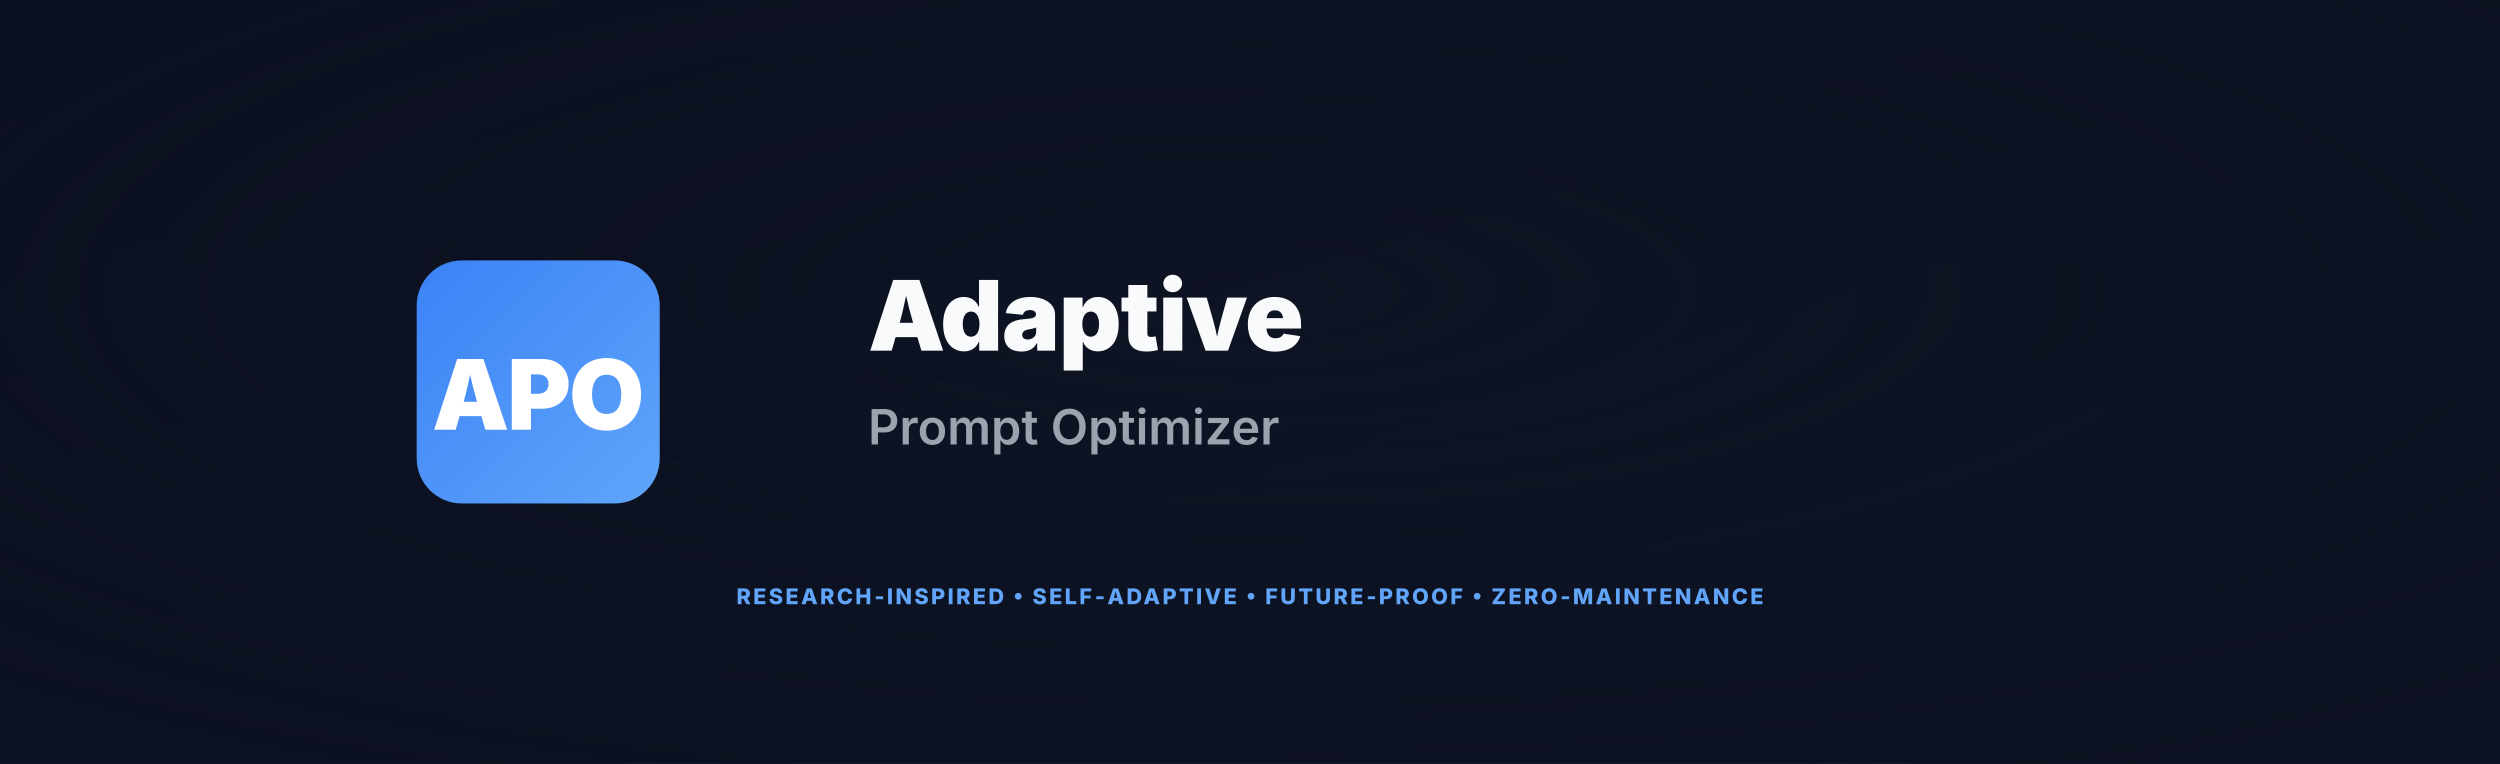
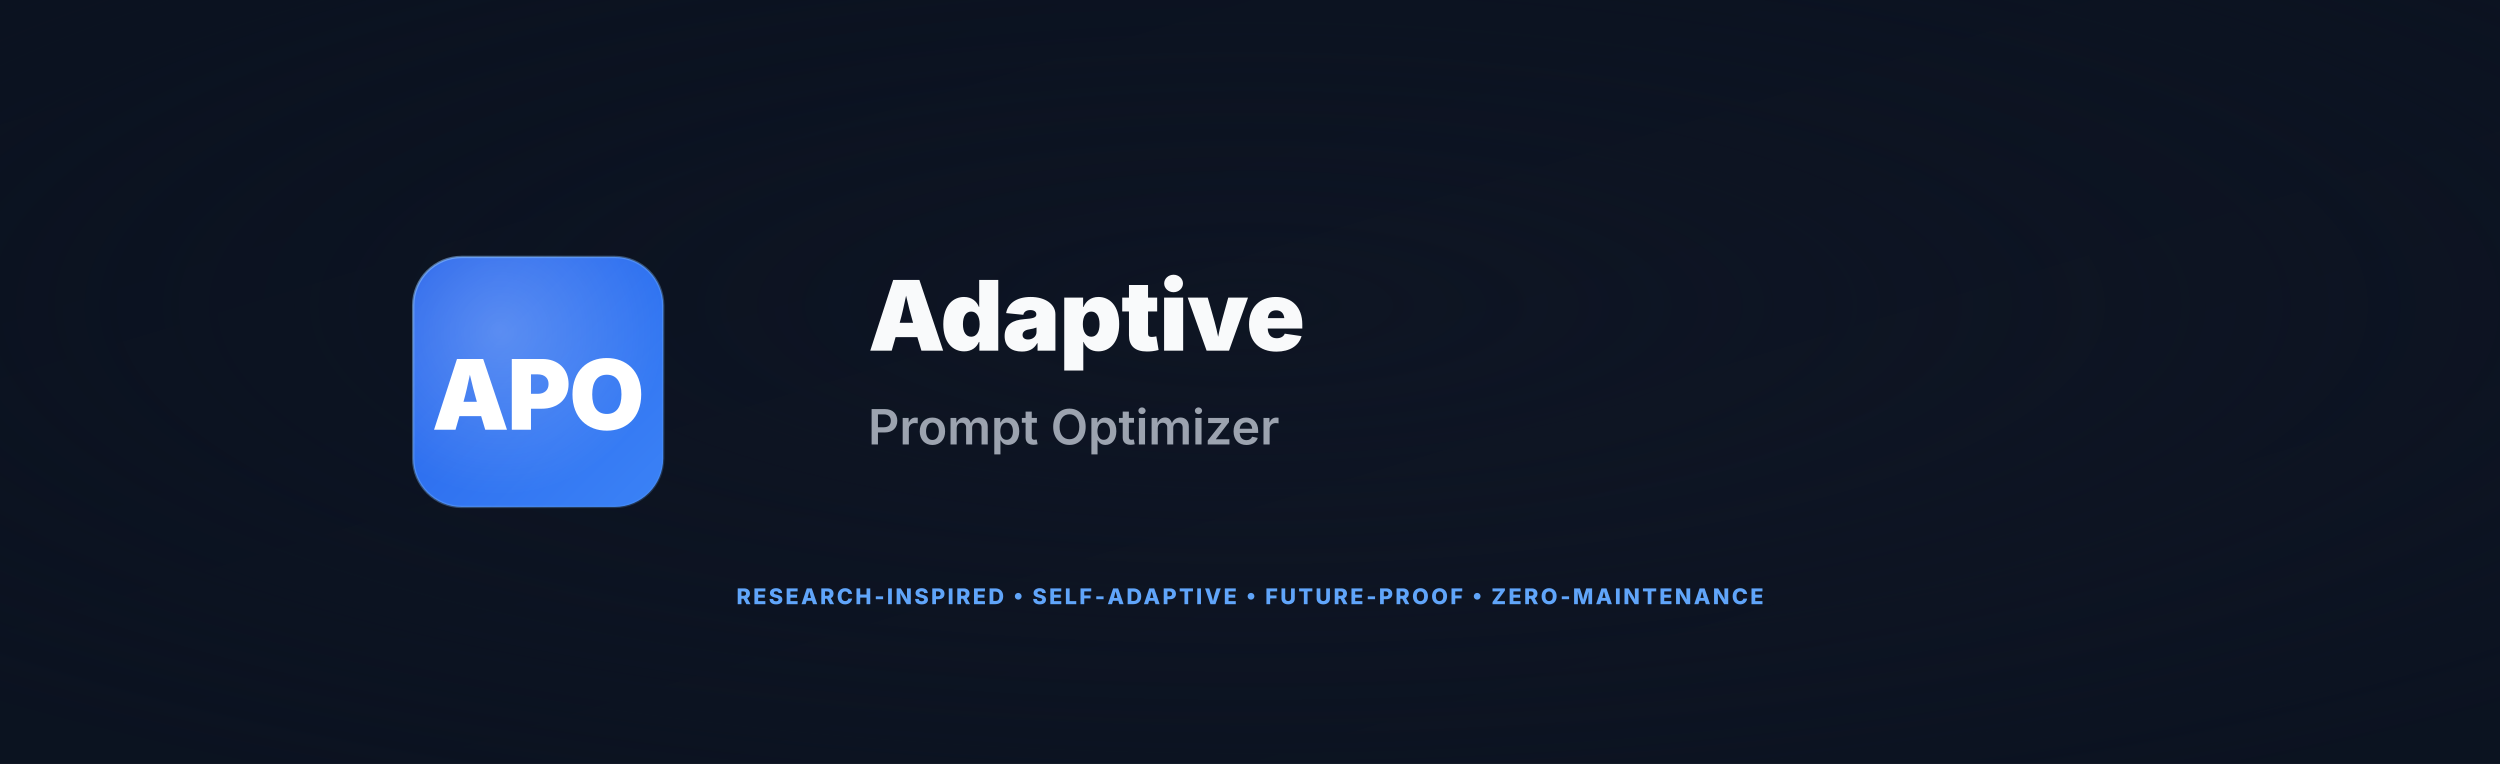
<svg xmlns="http://www.w3.org/2000/svg" width="1440" height="440" viewBox="0 0 1440 440" fill="none">
  <defs>
    <linearGradient id="bg" x1="0" y1="0" x2="1" y2="1">
-       <stop offset="0" stop-color="#0b1020" />
+       <stop offset="0" stop-color="#0b1220" />
      <stop offset="1" stop-color="#111827" />
    </linearGradient>
-     <radialGradient id="vg" cx="50%" cy="38%" r="72%">
-       <stop offset="0%" stop-color="#0b1020" stop-opacity="0" />
-       <stop offset="100%" stop-color="#0b1020" stop-opacity="0.92" />
+     <radialGradient id="vg" cx="50%" cy="40%" r="72%">
+       <stop offset="0%" stop-color="#0b1220" stop-opacity="0" />
+       <stop offset="100%" stop-color="#0b1220" stop-opacity="0.92" />
    </radialGradient>
-     <linearGradient id="tile" x1="0" y1="0" x2="1" y2="1">
-       <stop offset="0" stop-color="#3b82f6" />
-       <stop offset="1" stop-color="#60a5fa" />
+     <linearGradient id="tileBlue" x1="0" y1="0" x2="1" y2="1">
+       <stop offset="0" stop-color="#2563EB" />
+       <stop offset="1" stop-color="#3B82F6" />
    </linearGradient>
+     <linearGradient id="edge" x1="0" y1="0" x2="1" y2="1">
+       <stop offset="0" stop-color="#93C5FD" stop-opacity="0.55" />
+       <stop offset="1" stop-color="#60A5FA" stop-opacity="0.2" />
+     </linearGradient>
+     <radialGradient id="highlight" cx="35%" cy="30%" r="65%">
+       <stop offset="0%" stop-color="#FFFFFF" stop-opacity="0.22" />
+       <stop offset="100%" stop-color="#FFFFFF" stop-opacity="0" />
+     </radialGradient>
  </defs>
  <rect width="1440" height="440" fill="url(#bg)" />
  <rect width="1440" height="440" fill="url(#vg)" />
  <g transform="translate(720,220)">
    <g transform="translate(-410,0)">
-       <rect x="-70" y="-70" width="140" height="140" rx="26" fill="url(#tile)" />
-       <text x="0" y="6" text-anchor="middle" dominant-baseline="middle" font-family="Inter, system-ui, -apple-system, Segoe UI, Roboto, Helvetica, Arial, sans-serif" font-weight="900" font-size="56" letter-spacing="-1.2" fill="#fff">APO</text>
+       <rect x="-72" y="-72" width="144" height="144" rx="28" fill="url(#tileBlue)" />
+       <rect x="-72" y="-72" width="144" height="144" rx="28" fill="url(#highlight)" />
+       <rect x="-72" y="-72" width="144" height="144" rx="28" fill="none" stroke="url(#edge)" stroke-width="1.4" />
+       <text x="0" y="6" text-anchor="middle" dominant-baseline="middle" font-family="Inter, system-ui, -apple-system, Segoe UI, Roboto, Helvetica, Arial, sans-serif" font-weight="900" font-size="56" letter-spacing="-1.1" fill="#FFFFFF">APO</text>
    </g>
    <g transform="translate(-220,0)">
-       <text x="0" y="-18" font-family="Inter, system-ui, -apple-system, Segoe UI, Roboto, Helvetica, Arial, sans-serif" font-weight="900" font-size="56" letter-spacing="-0.6" fill="#F9FAFB">Adaptive</text>
+       <text x="0" y="-18" font-family="Inter, system-ui, -apple-system, Segoe UI, Roboto, Helvetica, Arial, sans-serif" font-weight="900" font-size="56" letter-spacing="-0.5" fill="#F9FAFB">Adaptive</text>
      <text x="0" y="36" font-family="Inter, system-ui, -apple-system, Segoe UI, Roboto, Helvetica, Arial, sans-serif" font-weight="600" font-size="28" fill="#9CA3AF">Prompt Optimizer</text>
    </g>
    <text x="0" y="128" text-anchor="middle" font-family="Inter, system-ui, -apple-system, Segoe UI, Roboto, Helvetica, Arial, sans-serif" font-size="12.5" font-weight="800" letter-spacing="1.35" fill="#60A5FA">
      RESEARCH‑INSPIRED • SELF‑ADAPTIVE • FUTURE‑PROOF • ZERO‑MAINTENANCE
    </text>
  </g>
</svg>
